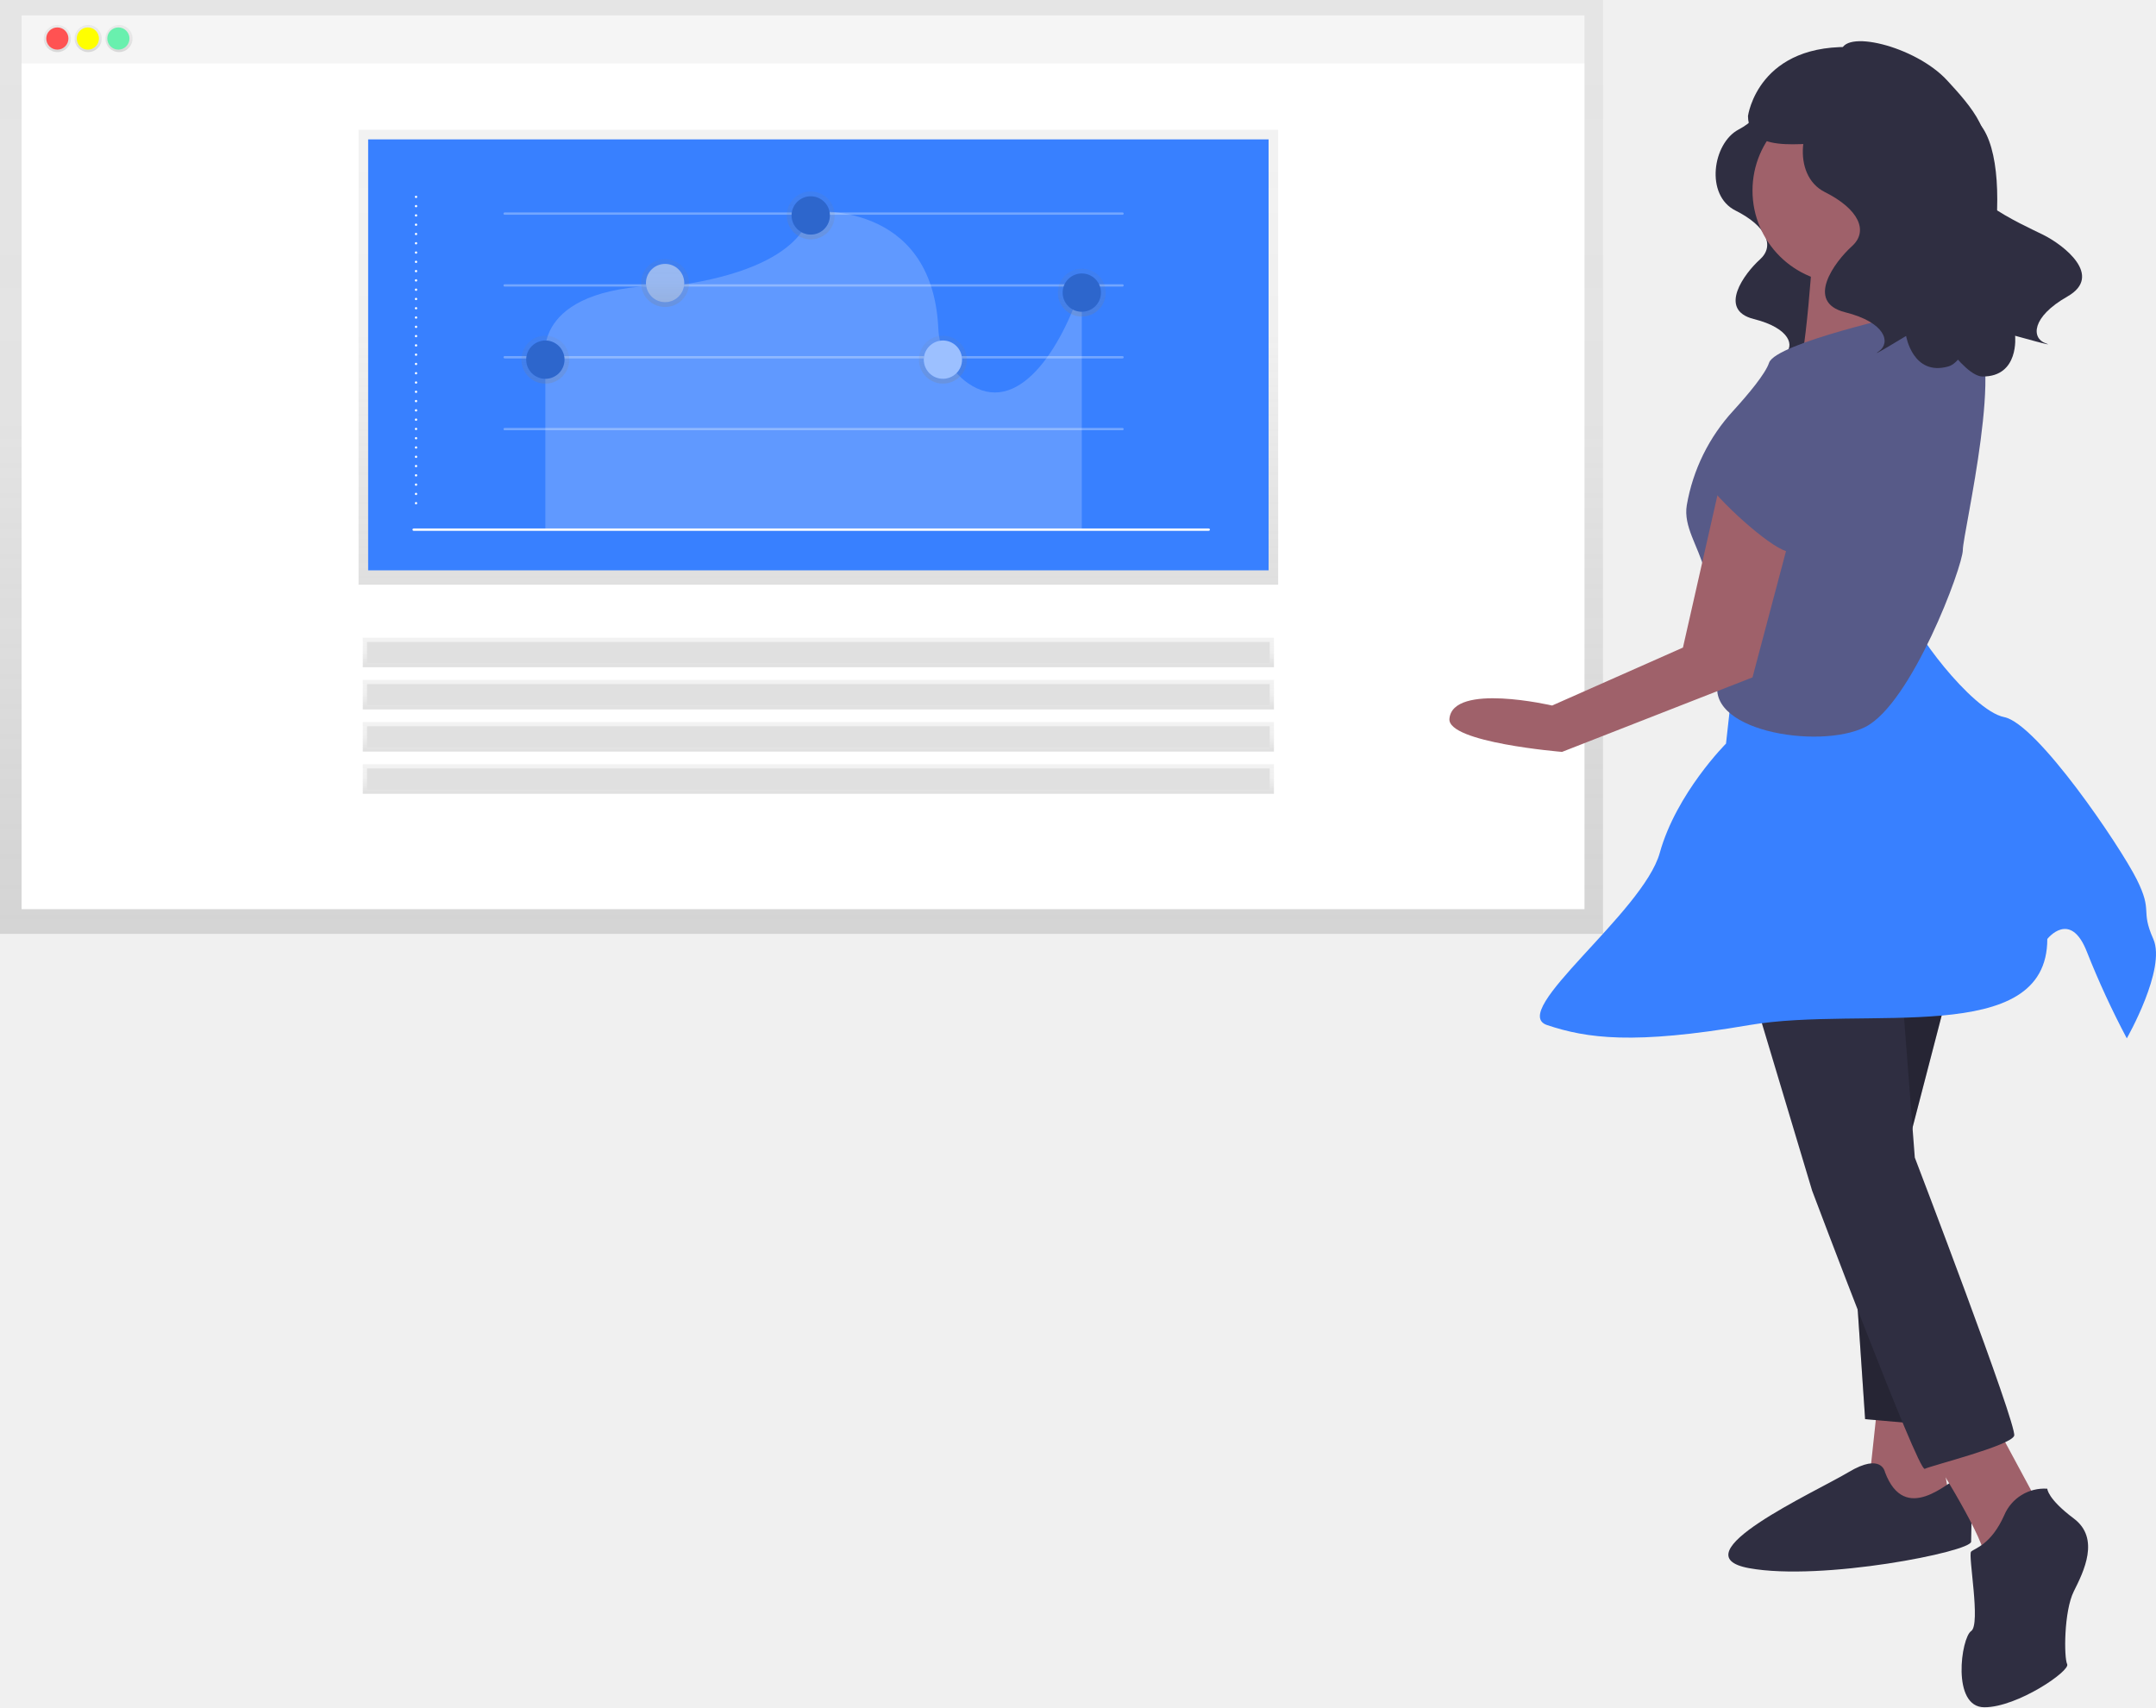
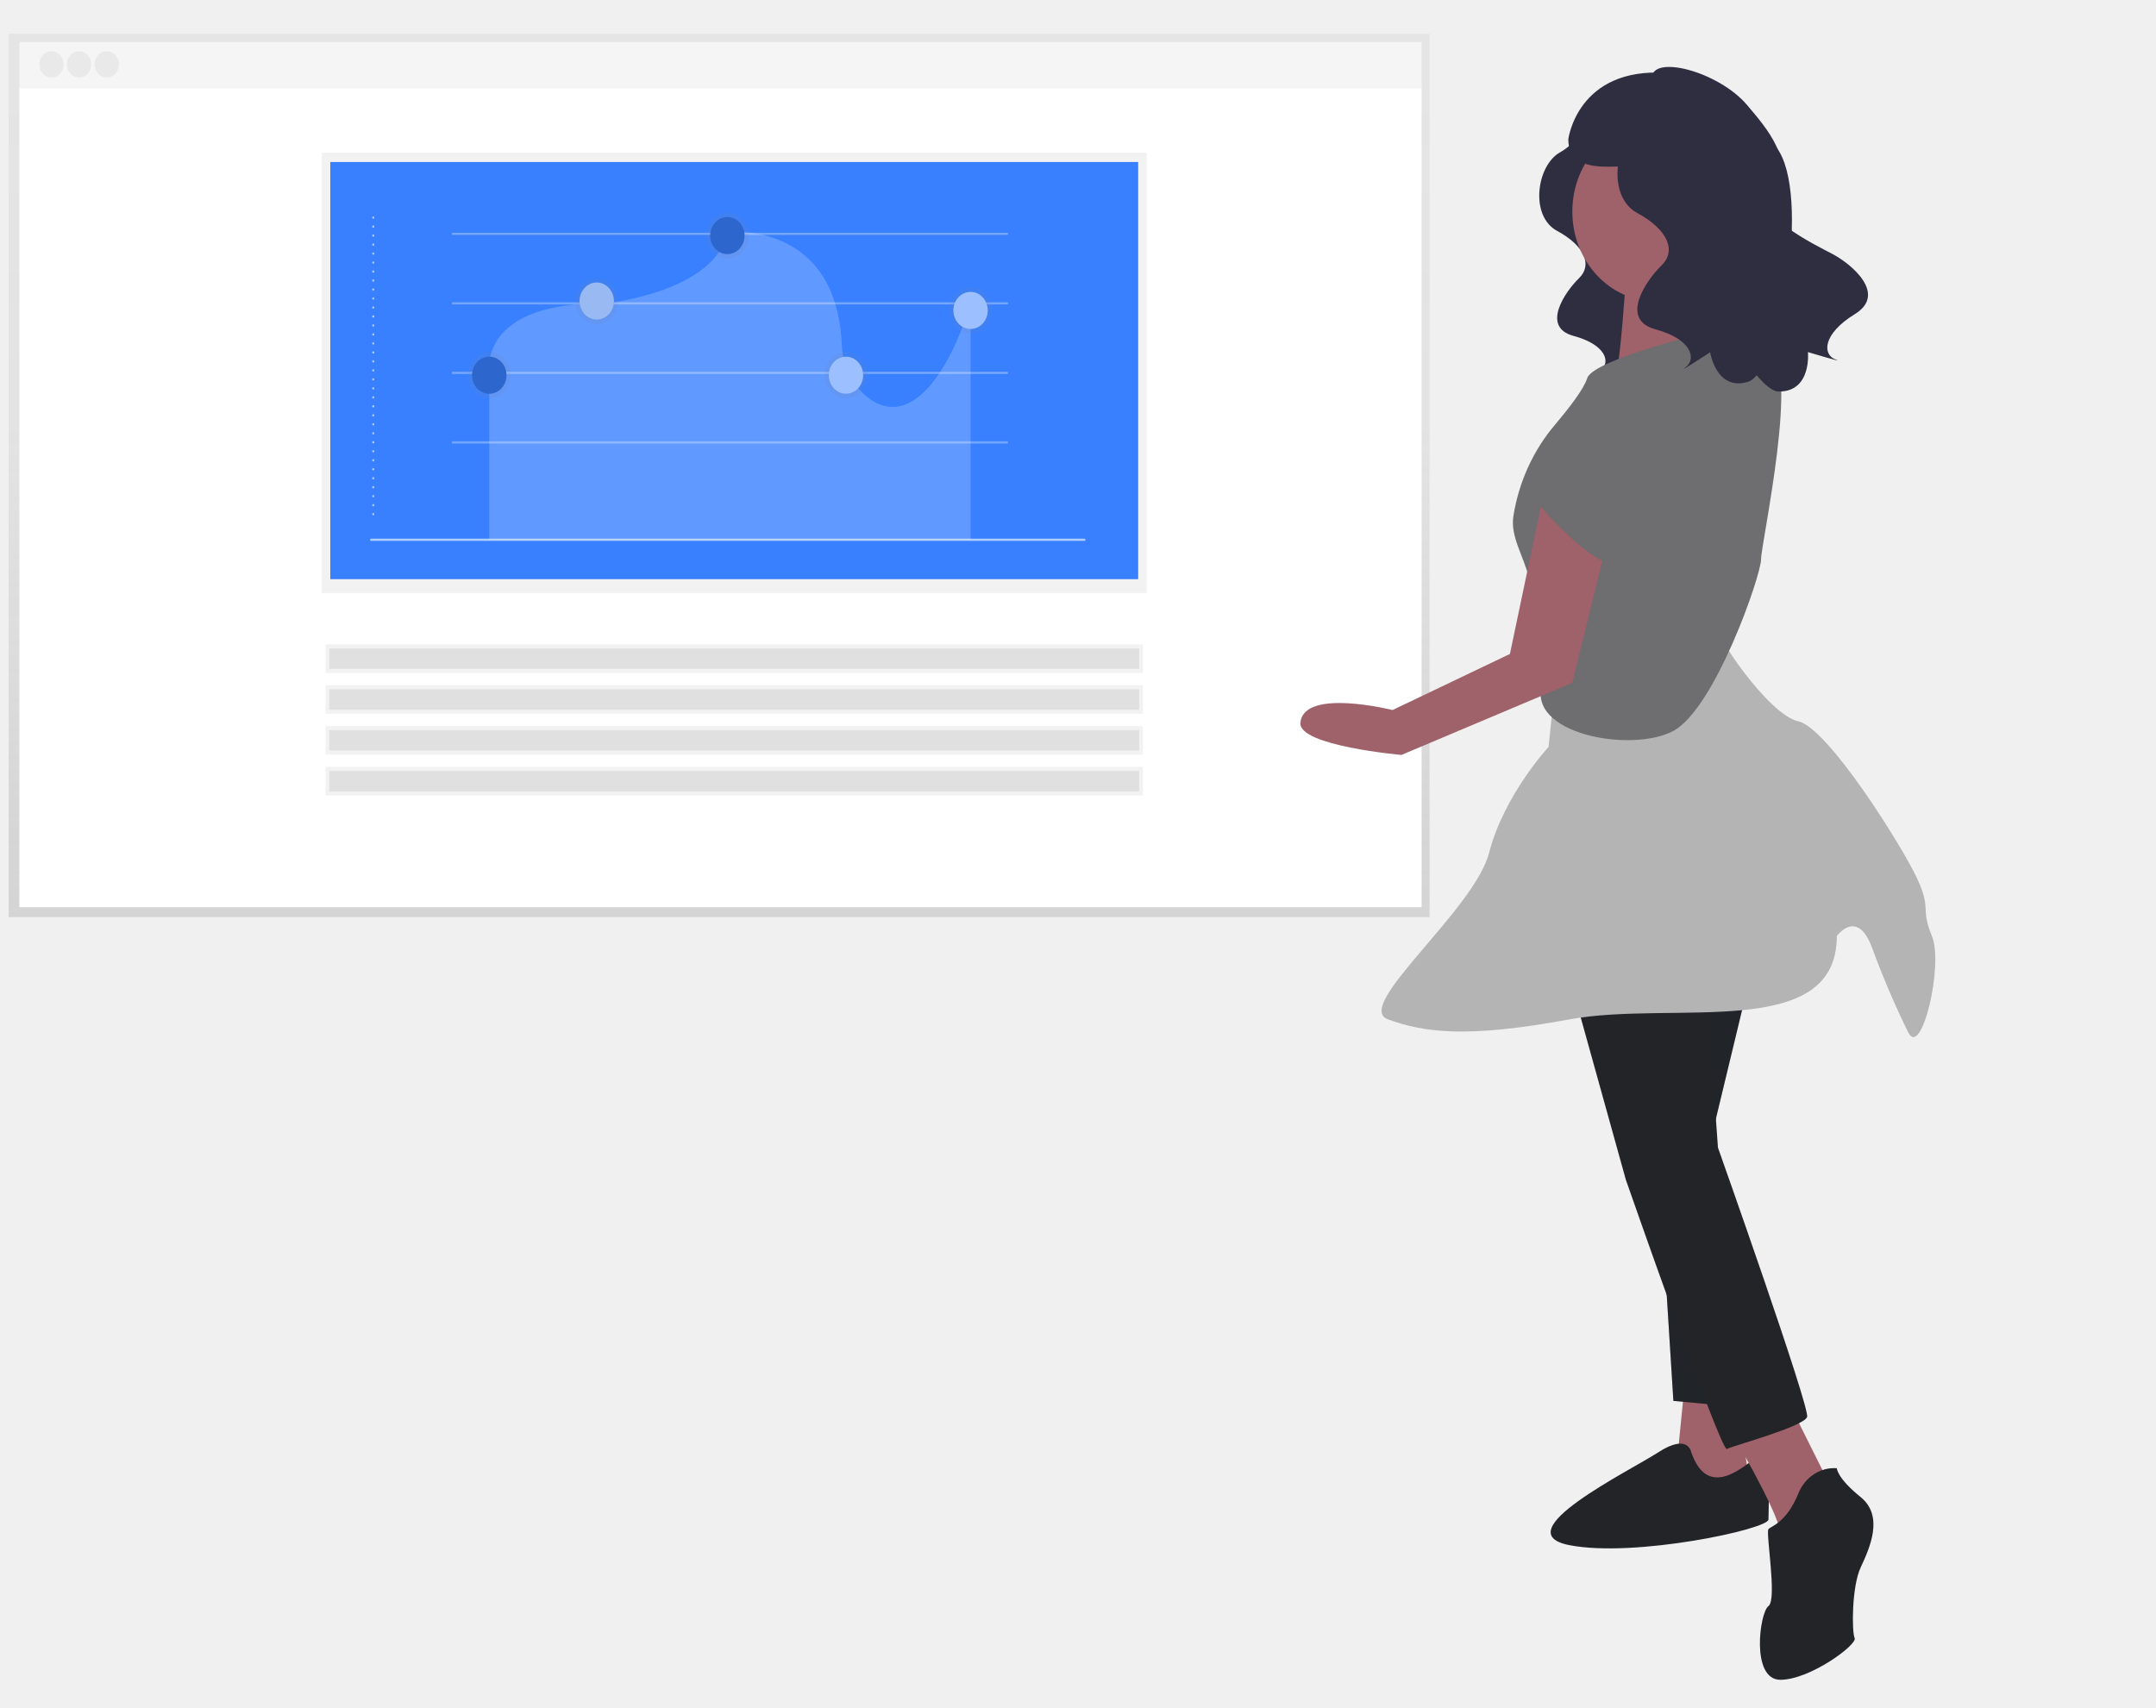
- <svg xmlns="http://www.w3.org/2000/svg" xmlns:xlink="http://www.w3.org/1999/xlink" id="beee3da8-7262-4ec9-9c48-b995a89b9850" data-name="Layer 1" width="928.766" height="735.639" viewBox="0 0 928.766 735.639">
+ <svg xmlns="http://www.w3.org/2000/svg" width="100%" height="100%" viewBox="0 0 929 736" version="1.1" xml:space="preserve" style="fill-rule:evenodd;clip-rule:evenodd;stroke-linecap:round;stroke-linejoin:round;">
+   <g transform="matrix(1.06354,0,0,1.06354,0,11.6599)">
+     <g transform="matrix(0.833691,0,0,0.889579,3.49169,2.76691)">
+       <rect x="0" y="0" width="690.542" height="402.374" style="fill:url(#_Linear1);" />
+     </g>
+     <g transform="matrix(0.843804,0,0,0.910452,0,0)">
+       <rect x="9.296" y="6.64" width="673.279" height="20.583" style="fill:rgb(245,245,245);" />
+     </g>
+     <g transform="matrix(0.843804,0,0,0.910452,0,0)">
+       <rect x="9.296" y="27.223" width="673.279" height="364.527" style="fill:white;" />
+     </g>
+     <g transform="matrix(0.843804,0,0,0.910452,0,0)">
+       <circle cx="24.7" cy="16.6" r="5.843" style="fill:url(#_Linear2);" />
+     </g>
+     <g transform="matrix(0.843804,0,0,0.910452,0,0)">
+       <circle cx="37.98" cy="16.6" r="5.843" style="fill:url(#_Linear3);" />
+     </g>
+     <g transform="matrix(0.843804,0,0,0.910452,0,0)">
+       <circle cx="51.259" cy="16.6" r="5.843" style="fill:url(#_Linear4);" />
+     </g>
+     <g transform="matrix(0.843804,0,0,0.910452,0,0)">
+       <rect x="154.463" y="55.933" width="396.153" height="196.013" style="fill:url(#_Linear5);" />
+     </g>
+     <g transform="matrix(0.843804,0,0,0.910452,0,0)">
+       <rect x="158.59" y="60.059" width="387.9" height="185.697" style="fill:rgb(56,128,255);" />
+     </g>
+     <g transform="matrix(0.843804,0,0,0.910452,0,0)">
+       <path d="M179.223,84.819L179.223,218.933" style="fill:none;fill-rule:nonzero;stroke:white;stroke-opacity:0.6;stroke-width:1px;stroke-dasharray:0,4;" />
+     </g>
+     <g transform="matrix(0.843804,0,0,0.910452,0,0)">
+       <path d="M178.191,228.218L520.699,228.218" style="fill:none;fill-rule:nonzero;stroke:white;stroke-opacity:0.6;stroke-width:1px;" />
+     </g>
+     <g transform="matrix(0.843804,0,0,0.910452,0,0)">
+       <path d="M217.394,92.04L483.559,92.04" style="fill:none;fill-rule:nonzero;stroke:white;stroke-opacity:0.3;stroke-width:1px;" />
+     </g>
+     <g transform="matrix(0.843804,0,0,0.910452,0,0)">
+       <path d="M217.394,122.99L483.559,122.99" style="fill:none;fill-rule:nonzero;stroke:white;stroke-opacity:0.3;stroke-width:1px;" />
+     </g>
+     <g transform="matrix(0.843804,0,0,0.910452,0,0)">
+       <path d="M217.394,153.939L483.559,153.939" style="fill:none;fill-rule:nonzero;stroke:white;stroke-opacity:0.3;stroke-width:1px;" />
+     </g>
+     <g transform="matrix(0.843804,0,0,0.910452,0,0)">
+       <path d="M217.394,184.889L483.559,184.889" style="fill:none;fill-rule:nonzero;stroke:white;stroke-opacity:0.3;stroke-width:1px;" />
+     </g>
+     <g transform="matrix(0.843804,0,0,0.910452,-124.039,-97.6958)">
+       <path d="M381.932,335.523L381.932,261.244C381.932,261.244 375.742,229.263 438.673,230.294C495.906,222.174 495.906,198.55 495.906,198.55C495.906,198.55 548.542,192.824 551.212,248.828C551.595,258.175 556.257,266.844 563.844,272.317C585.531,287.611 604.363,257.136 613.021,230.294L613.021,335.523L381.932,335.523Z" style="fill:white;fill-opacity:0.2;fill-rule:nonzero;" />
+     </g>
+     <g transform="matrix(0.843804,0,0,0.910452,0,0)">
+       <circle cx="286.514" cy="121.958" r="8.253" style="fill:rgb(56,128,255);" />
+     </g>
+     <g transform="matrix(0.843804,0,0,0.910452,0,0)">
+       <circle cx="286.514" cy="121.958" r="8.253" style="fill:white;fill-opacity:0.5;" />
+     </g>
+     <g transform="matrix(0.843804,0,0,0.910452,0,0)">
+       <circle cx="234.932" cy="154.971" r="10.316" style="fill:url(#_Linear6);" />
+     </g>
+     <g transform="matrix(0.843804,0,0,0.910452,0,0)">
+       <circle cx="286.514" cy="121.958" r="10.316" style="fill:url(#_Linear7);" />
+     </g>
+     <g transform="matrix(0.843804,0,0,0.910452,0,0)">
+       <circle cx="349.246" cy="92.826" r="10.316" style="fill:url(#_Linear8);" />
+     </g>
+     <g transform="matrix(0.843804,0,0,0.910452,0,0)">
+       <circle cx="406.186" cy="154.971" r="10.316" style="fill:url(#_Linear9);" />
+     </g>
+     <g transform="matrix(0.843804,0,0,0.910452,0,0)">
+       <circle cx="466.021" cy="126.085" r="10.316" style="fill:url(#_Linear10);" />
+     </g>
+     <g transform="matrix(0.843804,0,0,0.910452,0,0)">
+       <circle cx="234.932" cy="154.971" r="8.253" style="fill:rgb(56,128,255);" />
+     </g>
+     <g transform="matrix(0.843804,0,0,0.910452,0,0)">
+       <circle cx="234.932" cy="154.971" r="8.253" style="fill-opacity:0.2;" />
+     </g>
+     <g transform="matrix(0.843804,0,0,0.910452,0,0)">
+       <circle cx="349.246" cy="92.826" r="8.253" style="fill:rgb(56,128,255);" />
+     </g>
+     <g transform="matrix(0.843804,0,0,0.910452,0,0)">
+       <circle cx="349.246" cy="92.826" r="8.253" style="fill-opacity:0.2;" />
+     </g>
+     <g transform="matrix(0.843804,0,0,0.910452,0,0)">
+       <circle cx="406.186" cy="154.971" r="8.253" style="fill:rgb(56,128,255);" />
+     </g>
+     <g transform="matrix(0.843804,0,0,0.910452,0,0)">
+       <circle cx="406.186" cy="154.971" r="8.253" style="fill:white;fill-opacity:0.5;" />
+     </g>
+     <g transform="matrix(0.843804,0,0,0.910452,0,0)">
+       <circle cx="466.021" cy="126.085" r="8.253" style="fill:rgb(56,128,255);" />
+     </g>
+     <g transform="matrix(0.843804,0,0,0.910452,50.4813,-26.2582)">
+       <circle cx="406.186" cy="154.971" r="8.253" style="fill:white;fill-opacity:0.5;" />
+     </g>
+     <g transform="matrix(0.843804,0,0,0.910452,0,0)">
+       <rect x="156.281" y="274.784" width="392.519" height="12.721" style="fill:url(#_Linear11);" />
+     </g>
+     <g transform="matrix(0.843804,0,0,0.910452,0,0)">
+       <rect x="156.281" y="292.956" width="392.519" height="12.721" style="fill:url(#_Linear12);" />
+     </g>
+     <g transform="matrix(0.843804,0,0,0.910452,0,0)">
+       <rect x="156.281" y="311.128" width="392.519" height="12.721" style="fill:url(#_Linear13);" />
+     </g>
+     <g transform="matrix(0.843804,0,0,0.910452,0,0)">
+       <rect x="156.281" y="329.301" width="392.519" height="12.721" style="fill:url(#_Linear14);" />
+     </g>
+     <g transform="matrix(0.843804,0,0,0.910452,0,0)">
+       <rect x="158.098" y="276.601" width="388.884" height="9.086" style="fill:rgb(224,224,224);" />
+     </g>
+     <g transform="matrix(0.843804,0,0,0.910452,0,0)">
+       <rect x="158.098" y="294.773" width="388.884" height="9.086" style="fill:rgb(224,224,224);" />
+     </g>
+     <g transform="matrix(0.843804,0,0,0.910452,0,0)">
+       <rect x="158.098" y="312.946" width="388.884" height="9.086" style="fill:rgb(224,224,224);" />
+     </g>
+     <g transform="matrix(0.843804,0,0,0.910452,0,0)">
+       <rect x="158.098" y="331.118" width="388.884" height="9.086" style="fill:rgb(224,224,224);" />
+     </g>
+     <g transform="matrix(0.843804,0,0,0.910452,-124.039,-97.6958)">
+       <path d="M905.153,150.62C905.153,150.62 907.128,157.205 895.935,163.13C884.742,169.056 881.45,191.442 894.618,198.027C907.786,204.611 911.737,213.17 905.153,219.096C898.569,225.022 886.717,240.824 902.519,244.774C918.321,248.725 920.296,256.626 915.688,259.918C911.079,263.21 926.222,253.992 926.222,253.992C926.222,253.992 928.856,269.794 942.683,265.844C956.51,261.893 995.356,186.833 975.604,176.299C955.851,165.764 905.153,150.62 905.153,150.62Z" style="fill:rgb(47,46,65);fill-rule:nonzero;" />
+     </g>
+     <g transform="matrix(0.843804,0,0,0.910452,0,0)">
+       <path d="M809.169,601.511L804.889,641.464L823.438,652.879L840.561,650.025L832,601.511L809.169,601.511Z" style="fill:rgb(159,97,106);fill-rule:nonzero;" />
+     </g>
+     <g transform="matrix(0.843804,0,0,0.910452,0,0)">
+       <circle cx="794.901" cy="82.122" r="39.953" style="fill:rgb(159,97,106);" />
+     </g>
+     <g transform="matrix(0.843804,0,0,0.910452,-124.039,-97.6958)">
+       <path d="M928.345,208.69C928.345,208.69 924.778,269.333 920.497,269.333C916.216,269.333 970.438,266.479 970.438,266.479C970.438,266.479 947.608,226.526 959.023,213.684C970.438,200.842 928.345,208.69 928.345,208.69Z" style="fill:rgb(159,97,106);fill-rule:nonzero;" />
+     </g>
+     <g transform="matrix(0.843804,0,0,0.910452,0,0)">
+       <path d="M840.561,421.723L822.012,493.067L836.28,614.353L803.462,611.499L790.62,421.723L840.561,421.723Z" style="fill:rgb(34,36,40);fill-rule:nonzero;" />
+     </g>
+     <g transform="matrix(0.843804,0,0,0.910452,0,0)">
+       <path d="M840.561,421.723L822.012,493.067L836.28,614.353L803.462,611.499L790.62,421.723L840.561,421.723Z" style="fill:rgb(34,36,40);fill-opacity:0.2;fill-rule:nonzero;" />
+     </g>
+     <g transform="matrix(0.843804,0,0,0.910452,-124.039,-97.6958)">
+       <path d="M959.023,741.634C959.023,741.634 957.596,733.073 943.327,741.634C929.059,750.196 869.129,777.307 900.521,783.014C931.912,788.722 996.123,775.88 996.123,771.599C996.123,767.318 997.549,740.208 991.842,743.061C986.134,745.915 967.585,764.465 959.023,741.634Z" style="fill:rgb(34,36,40);fill-rule:nonzero;" />
+     </g>
+     <g transform="matrix(0.843804,0,0,0.910452,-124.039,-97.6958)">
+       <path d="M977.573,731.646C977.573,731.646 1000.4,767.318 1001.83,777.307C1003.26,787.295 1024.66,754.476 1024.66,754.476L1004.68,717.377L977.573,731.646Z" style="fill:rgb(159,97,106);fill-rule:nonzero;" />
+     </g>
+     <g transform="matrix(0.843804,0,0,0.910452,-124.039,-97.6958)">
+       <path d="M901.948,534.735L927.632,620.348C927.632,620.348 973.292,741.634 976.146,740.207C979,738.781 1013.25,730.219 1014.67,725.939C1016.1,721.658 971.865,606.08 971.865,606.08L966.158,531.881L901.948,534.735Z" style="fill:rgb(34,36,40);fill-rule:nonzero;" />
+     </g>
+     <g transform="matrix(0.843804,0,0,0.910452,-124.039,-97.6958)">
+       <path d="M1028.94,748.769C1020.97,748.22 1013.49,752.824 1010.39,760.184C1004.68,773.026 997.549,774.453 996.122,775.88C994.696,777.307 1000.4,807.271 996.122,810.125C991.842,812.979 987.561,842.944 1001.83,842.944C1016.1,842.944 1038.93,827.248 1037.5,824.394C1036.08,821.54 1036.08,801.564 1040.36,793.003C1044.64,784.441 1051.77,770.172 1040.36,761.611C1028.94,753.05 1028.94,748.769 1028.94,748.769Z" style="fill:rgb(34,36,40);fill-rule:nonzero;" />
+     </g>
+     <g transform="matrix(0.843804,0,0,0.910452,-124.039,-97.6958)">
+       <path d="M893.386,402.034L890.532,427.718C890.532,427.718 869.129,449.121 861.995,474.805C854.86,500.489 796.357,543.296 813.48,549.004C830.603,554.711 850.579,557.565 900.521,549.004C950.462,540.442 1028.94,558.992 1028.94,511.905C1028.94,511.905 1038.93,499.063 1046.06,517.612C1051.09,530.282 1056.81,542.667 1063.19,554.711C1069.57,566.756 1080.31,524.747 1074.6,511.905C1068.89,499.063 1074.6,500.489 1067.47,486.221C1060.33,471.952 1024.66,419.157 1010.39,416.303C996.122,413.449 969.011,376.35 970.438,372.069C971.865,367.788 893.386,402.034 893.386,402.034Z" style="fill:rgb(180,180,180);fill-rule:nonzero;" />
+     </g>
+     <g transform="matrix(0.843804,0,0,0.910452,-124.039,-97.6958)">
+       <path d="M970.438,242.222C970.438,242.222 911.936,255.064 909.082,263.625C907.477,268.441 900.002,277.32 893.769,284.167C883.248,295.555 876.251,309.752 873.63,325.032C872.142,334.136 878.398,342.321 881.258,352.806C889.819,384.198 896.24,376.35 887.679,399.18C879.117,422.01 930.485,430.572 950.462,420.583C970.438,410.595 992.555,351.379 992.555,344.245C992.555,337.11 1011.82,256.491 996.122,250.783C980.427,245.075 970.438,242.222 970.438,242.222Z" style="fill:rgb(110,109,111);fill-rule:nonzero;" />
+     </g>
+     <g transform="matrix(0.843804,0,0,0.910452,-124.039,-97.6958)">
+       <path d="M889.106,310.713L871.983,386.338L815.621,411.309C815.621,411.309 772.814,401.32 771.387,417.016C770.455,427.263 819.901,431.285 819.901,431.285L901.948,399.18L920.497,329.262L889.106,310.713Z" style="fill:rgb(159,97,106);fill-rule:nonzero;" />
+     </g>
+     <g transform="matrix(0.843804,0,0,0.910452,-124.039,-97.6958)">
+       <path d="M909.082,282.175C909.082,282.175 873.41,303.578 881.971,314.993C890.532,326.409 911.936,344.958 917.643,344.958C923.351,344.958 927.632,310.713 927.632,300.724C927.632,290.736 909.082,282.175 909.082,282.175Z" style="fill:rgb(110,109,111);fill-rule:nonzero;" />
+     </g>
+     <g transform="matrix(0.843804,0,0,0.910452,-124.039,-97.6958)">
+       <path d="M944.775,137.546C944.775,137.546 946.963,144.84 934.563,151.404C922.164,157.969 918.517,182.768 933.105,190.062C947.693,197.356 952.069,206.839 944.775,213.403C937.481,219.968 924.352,237.473 941.857,241.85C959.363,246.226 961.551,254.979 956.445,258.626C951.34,262.273 968.116,252.061 968.116,252.061C968.116,252.061 971.033,269.567 986.351,265.19C1001.67,260.814 1016.95,181.262 999.877,160.772C984,141.721 944.775,137.546 944.775,137.546Z" style="fill:rgb(47,46,65);fill-rule:nonzero;" />
+     </g>
+     <g transform="matrix(0.843804,0,0,0.910452,-124.039,-97.6958)">
+       <path d="M940.116,130.038C940.119,119.352 972.089,127.03 985.796,141.95C995.288,152.282 1009.71,167.827 997.624,178.784C985.543,189.741 1018.33,204.104 1027.13,208.459C1035.92,212.814 1053.28,226.131 1037.61,235.066C1021.93,244 1022.18,253.018 1028.08,255.154C1033.98,257.289 1015.07,251.979 1015.07,251.979C1015.07,251.979 1016.98,269.623 1001.05,269.538C985.123,269.454 939.421,181.907 950.339,157.572C960.49,134.946 940.116,130.038 940.116,130.038Z" style="fill:rgb(47,46,65);fill-rule:nonzero;" />
+     </g>
+     <g transform="matrix(0.843804,0,0,0.910452,-124.039,-97.6958)">
+       <path d="M947.04,127.696C904.288,125.122 899.997,157.303 899.997,157.303C900.293,175.927 929.868,166.852 938.082,169.629C947.992,162.5 967.094,149.011 980.755,139.385C970.838,132.402 959.152,128.35 947.04,127.696Z" style="fill:rgb(47,46,65);fill-rule:nonzero;" />
+     </g>
+   </g>
  <defs>
-     <linearGradient id="f0acaac3-8e15-4170-a45a-e0166668d079" x1="345.271" y1="402.374" x2="345.271" gradientUnits="userSpaceOnUse">
-       <stop offset="0" stop-color="gray" stop-opacity="0.25" />
-       <stop offset="0.535" stop-color="gray" stop-opacity="0.12" />
-       <stop offset="1" stop-color="gray" stop-opacity="0.1" />
-     </linearGradient>
-     <linearGradient id="ada61551-9442-40f1-8896-9a097a6e367c" x1="24.7" y1="22.443" x2="24.7" y2="10.757" xlink:href="#f0acaac3-8e15-4170-a45a-e0166668d079" />
-     <linearGradient id="ee61a248-679c-4f82-b292-54d63175f0e7" x1="37.98" y1="22.443" x2="37.98" y2="10.757" xlink:href="#f0acaac3-8e15-4170-a45a-e0166668d079" />
-     <linearGradient id="af37cf7d-f26c-4e66-92df-c48758bfa5af" x1="51.259" y1="22.443" x2="51.259" y2="10.757" xlink:href="#f0acaac3-8e15-4170-a45a-e0166668d079" />
-     <linearGradient id="a974be7a-0eca-4b38-a4bb-1c3bc87b0fe2" x1="352.54" y1="251.946" x2="352.54" y2="55.933" xlink:href="#f0acaac3-8e15-4170-a45a-e0166668d079" />
-     <linearGradient id="b9af7108-6981-4f8a-a6a4-ecf3c3e78102" x1="234.932" y1="165.287" x2="234.932" y2="144.654" xlink:href="#f0acaac3-8e15-4170-a45a-e0166668d079" />
-     <linearGradient id="b84533f2-32bf-4bc5-8937-fc100537eb1d" x1="286.514" y1="132.275" x2="286.514" y2="111.642" xlink:href="#f0acaac3-8e15-4170-a45a-e0166668d079" />
-     <linearGradient id="ee47c5a1-3882-4af0-8161-c429bf1f8446" x1="349.246" y1="103.142" x2="349.246" y2="82.509" xlink:href="#f0acaac3-8e15-4170-a45a-e0166668d079" />
-     <linearGradient id="b12a05fd-a7bf-484f-a312-1b0d9c78826a" x1="406.186" y1="165.287" x2="406.186" y2="144.654" xlink:href="#f0acaac3-8e15-4170-a45a-e0166668d079" />
-     <linearGradient id="b151d0c6-e0ac-4f0c-bd4c-811eea96468a" x1="466.021" y1="136.401" x2="466.021" y2="115.768" xlink:href="#f0acaac3-8e15-4170-a45a-e0166668d079" />
-     <linearGradient id="a31da98a-37c6-4857-9382-27dedbc42410" x1="352.54" y1="287.505" x2="352.54" y2="274.784" xlink:href="#f0acaac3-8e15-4170-a45a-e0166668d079" />
-     <linearGradient id="b65cdeb1-be97-4a49-b541-7a630026d65b" x1="352.54" y1="305.677" x2="352.54" y2="292.956" xlink:href="#f0acaac3-8e15-4170-a45a-e0166668d079" />
-     <linearGradient id="b222e969-67f9-46f1-889a-787839b72ddb" x1="352.54" y1="323.849" x2="352.54" y2="311.128" xlink:href="#f0acaac3-8e15-4170-a45a-e0166668d079" />
-     <linearGradient id="a430500f-8a77-4964-b9ca-d23cb07dac7c" x1="352.54" y1="342.021" x2="352.54" y2="329.301" xlink:href="#f0acaac3-8e15-4170-a45a-e0166668d079" />
+     <linearGradient id="_Linear1" x1="0" y1="0" x2="1" y2="0" gradientUnits="userSpaceOnUse" gradientTransform="matrix(2.46383e-14,-402.374,402.374,2.46383e-14,345.271,402.374)">
+       <stop offset="0" style="stop-color:rgb(128,128,128);stop-opacity:0.25" />
+       <stop offset="0.54" style="stop-color:rgb(128,128,128);stop-opacity:0.12" />
+       <stop offset="1" style="stop-color:rgb(128,128,128);stop-opacity:0.1" />
+     </linearGradient>
+     <linearGradient id="_Linear2" x1="0" y1="0" x2="1" y2="0" gradientUnits="userSpaceOnUse" gradientTransform="matrix(8.36219e-15,-136.565,136.565,8.36219e-15,307.506,273.023)">
+       <stop offset="0" style="stop-color:rgb(128,128,128);stop-opacity:0.25" />
+       <stop offset="0.54" style="stop-color:rgb(128,128,128);stop-opacity:0.12" />
+       <stop offset="1" style="stop-color:rgb(128,128,128);stop-opacity:0.1" />
+     </linearGradient>
+     <linearGradient id="_Linear3" x1="0" y1="0" x2="1" y2="0" gradientUnits="userSpaceOnUse" gradientTransform="matrix(8.36219e-15,-136.565,136.565,8.36219e-15,475.973,273.023)">
+       <stop offset="0" style="stop-color:rgb(128,128,128);stop-opacity:0.25" />
+       <stop offset="0.54" style="stop-color:rgb(128,128,128);stop-opacity:0.12" />
+       <stop offset="1" style="stop-color:rgb(128,128,128);stop-opacity:0.1" />
+     </linearGradient>
+     <linearGradient id="_Linear4" x1="0" y1="0" x2="1" y2="0" gradientUnits="userSpaceOnUse" gradientTransform="matrix(8.36219e-15,-136.565,136.565,8.36219e-15,644.44,273.023)">
+       <stop offset="0" style="stop-color:rgb(128,128,128);stop-opacity:0.25" />
+       <stop offset="0.54" style="stop-color:rgb(128,128,128);stop-opacity:0.12" />
+       <stop offset="1" style="stop-color:rgb(128,128,128);stop-opacity:0.1" />
+     </linearGradient>
+     <linearGradient id="_Linear5" x1="0" y1="0" x2="1" y2="0" gradientUnits="userSpaceOnUse" gradientTransform="matrix(2.35262e-12,-38421.2,38421.2,2.35262e-12,139814,49440.6)">
+       <stop offset="0" style="stop-color:rgb(128,128,128);stop-opacity:0.25" />
+       <stop offset="0.54" style="stop-color:rgb(128,128,128);stop-opacity:0.12" />
+       <stop offset="1" style="stop-color:rgb(128,128,128);stop-opacity:0.1" />
+     </linearGradient>
+     <linearGradient id="_Linear6" x1="0" y1="0" x2="1" y2="0" gradientUnits="userSpaceOnUse" gradientTransform="matrix(2.60678e-14,-425.72,425.72,2.60678e-14,5071.96,3555.02)">
+       <stop offset="0" style="stop-color:rgb(128,128,128);stop-opacity:0.25" />
+       <stop offset="0.54" style="stop-color:rgb(128,128,128);stop-opacity:0.12" />
+       <stop offset="1" style="stop-color:rgb(128,128,128);stop-opacity:0.1" />
+     </linearGradient>
+     <linearGradient id="_Linear7" x1="0" y1="0" x2="1" y2="0" gradientUnits="userSpaceOnUse" gradientTransform="matrix(2.60678e-14,-425.72,425.72,2.60678e-14,6187.84,2840.86)">
+       <stop offset="0" style="stop-color:rgb(128,128,128);stop-opacity:0.25" />
+       <stop offset="0.54" style="stop-color:rgb(128,128,128);stop-opacity:0.12" />
+       <stop offset="1" style="stop-color:rgb(128,128,128);stop-opacity:0.1" />
+     </linearGradient>
+     <linearGradient id="_Linear8" x1="0" y1="0" x2="1" y2="0" gradientUnits="userSpaceOnUse" gradientTransform="matrix(2.60678e-14,-425.72,425.72,2.60678e-14,7544.92,2210.64)">
+       <stop offset="0" style="stop-color:rgb(128,128,128);stop-opacity:0.25" />
+       <stop offset="0.54" style="stop-color:rgb(128,128,128);stop-opacity:0.12" />
+       <stop offset="1" style="stop-color:rgb(128,128,128);stop-opacity:0.1" />
+     </linearGradient>
+     <linearGradient id="_Linear9" x1="0" y1="0" x2="1" y2="0" gradientUnits="userSpaceOnUse" gradientTransform="matrix(2.60678e-14,-425.72,425.72,2.60678e-14,8776.69,3555.02)">
+       <stop offset="0" style="stop-color:rgb(128,128,128);stop-opacity:0.25" />
+       <stop offset="0.54" style="stop-color:rgb(128,128,128);stop-opacity:0.12" />
+       <stop offset="1" style="stop-color:rgb(128,128,128);stop-opacity:0.1" />
+     </linearGradient>
+     <linearGradient id="_Linear10" x1="0" y1="0" x2="1" y2="0" gradientUnits="userSpaceOnUse" gradientTransform="matrix(2.60678e-14,-425.72,425.72,2.60678e-14,10071.1,2930.13)">
+       <stop offset="0" style="stop-color:rgb(128,128,128);stop-opacity:0.25" />
+       <stop offset="0.54" style="stop-color:rgb(128,128,128);stop-opacity:0.12" />
+       <stop offset="1" style="stop-color:rgb(128,128,128);stop-opacity:0.1" />
+     </linearGradient>
+     <linearGradient id="_Linear11" x1="0" y1="0" x2="1" y2="0" gradientUnits="userSpaceOnUse" gradientTransform="matrix(9.90809e-15,-161.811,161.811,9.90809e-15,138535,3931.99)">
+       <stop offset="0" style="stop-color:rgb(128,128,128);stop-opacity:0.25" />
+       <stop offset="0.54" style="stop-color:rgb(128,128,128);stop-opacity:0.12" />
+       <stop offset="1" style="stop-color:rgb(128,128,128);stop-opacity:0.1" />
+     </linearGradient>
+     <linearGradient id="_Linear12" x1="0" y1="0" x2="1" y2="0" gradientUnits="userSpaceOnUse" gradientTransform="matrix(9.90809e-15,-161.811,161.811,9.90809e-15,138535,4181.32)">
+       <stop offset="0" style="stop-color:rgb(128,128,128);stop-opacity:0.25" />
+       <stop offset="0.54" style="stop-color:rgb(128,128,128);stop-opacity:0.12" />
+       <stop offset="1" style="stop-color:rgb(128,128,128);stop-opacity:0.1" />
+     </linearGradient>
+     <linearGradient id="_Linear13" x1="0" y1="0" x2="1" y2="0" gradientUnits="userSpaceOnUse" gradientTransform="matrix(9.90809e-15,-161.811,161.811,9.90809e-15,138535,4430.65)">
+       <stop offset="0" style="stop-color:rgb(128,128,128);stop-opacity:0.25" />
+       <stop offset="0.54" style="stop-color:rgb(128,128,128);stop-opacity:0.12" />
+       <stop offset="1" style="stop-color:rgb(128,128,128);stop-opacity:0.1" />
+     </linearGradient>
+     <linearGradient id="_Linear14" x1="0" y1="0" x2="1" y2="0" gradientUnits="userSpaceOnUse" gradientTransform="matrix(9.90809e-15,-161.811,161.811,9.90809e-15,138535,4679.98)">
+       <stop offset="0" style="stop-color:rgb(128,128,128);stop-opacity:0.25" />
+       <stop offset="0.54" style="stop-color:rgb(128,128,128);stop-opacity:0.12" />
+       <stop offset="1" style="stop-color:rgb(128,128,128);stop-opacity:0.1" />
+     </linearGradient>
  </defs>
-   <rect width="690.542" height="402.374" fill="url(#f0acaac3-8e15-4170-a45a-e0166668d079)" />
-   <rect x="9.296" y="6.64" width="673.279" height="20.583" fill="#f5f5f5" />
-   <rect x="9.296" y="27.223" width="673.279" height="364.527" fill="#fff" />
-   <circle cx="24.7" cy="16.6" r="5.843" fill="url(#ada61551-9442-40f1-8896-9a097a6e367c)" />
-   <circle cx="37.98" cy="16.6" r="5.843" fill="url(#ee61a248-679c-4f82-b292-54d63175f0e7)" />
-   <circle cx="51.259" cy="16.6" r="5.843" fill="url(#af37cf7d-f26c-4e66-92df-c48758bfa5af)" />
-   <circle cx="24.7" cy="16.6" r="4.781" fill="#ff5252" />
-   <circle cx="37.847" cy="16.6" r="4.781" fill="#ff0" />
-   <circle cx="50.994" cy="16.6" r="4.781" fill="#69f0ae" />
-   <rect x="154.463" y="55.933" width="396.153" height="196.013" fill="url(#a974be7a-0eca-4b38-a4bb-1c3bc87b0fe2)" />
-   <rect x="158.59" y="60.059" width="387.9" height="185.697" fill="#3880ff" />
-   <line x1="179.223" y1="84.819" x2="179.223" y2="218.933" fill="none" stroke="#fff" stroke-linecap="round" stroke-linejoin="round" stroke-dasharray="0 4" />
-   <line x1="178.191" y1="228.218" x2="520.699" y2="228.218" fill="none" stroke="#fff" stroke-linecap="round" stroke-linejoin="round" />
-   <line x1="217.394" y1="92.04" x2="483.559" y2="92.04" fill="none" stroke="#fff" stroke-linecap="round" stroke-linejoin="round" opacity="0.3" />
-   <line x1="217.394" y1="122.99" x2="483.559" y2="122.99" fill="none" stroke="#fff" stroke-linecap="round" stroke-linejoin="round" opacity="0.3" />
-   <line x1="217.394" y1="153.939" x2="483.559" y2="153.939" fill="none" stroke="#fff" stroke-linecap="round" stroke-linejoin="round" opacity="0.3" />
-   <line x1="217.394" y1="184.889" x2="483.559" y2="184.889" fill="none" stroke="#fff" stroke-linecap="round" stroke-linejoin="round" opacity="0.3" />
-   <path d="M381.932,335.523v-74.279s-6.19-31.981,56.741-30.949c57.233-8.121,57.233-31.744,57.233-31.744s52.637-5.726,55.306,50.278a30.504,30.504,0,0,0,12.632,23.488c21.687,15.294,40.519-15.181,49.178-42.022V335.523Z" transform="translate(-147 -107.3047)" fill="#fff" opacity="0.2" />
-   <circle cx="286.514" cy="121.958" r="8.253" fill="#3880ff" />
-   <circle cx="286.514" cy="121.958" r="8.253" fill="#fff" opacity="0.5" />
-   <circle cx="234.932" cy="154.971" r="10.316" fill="url(#b9af7108-6981-4f8a-a6a4-ecf3c3e78102)" />
-   <circle cx="286.514" cy="121.958" r="10.316" fill="url(#b84533f2-32bf-4bc5-8937-fc100537eb1d)" />
-   <circle cx="349.246" cy="92.826" r="10.316" fill="url(#ee47c5a1-3882-4af0-8161-c429bf1f8446)" />
-   <circle cx="406.186" cy="154.971" r="10.316" fill="url(#b12a05fd-a7bf-484f-a312-1b0d9c78826a)" />
-   <circle cx="466.021" cy="126.085" r="10.316" fill="url(#b151d0c6-e0ac-4f0c-bd4c-811eea96468a)" />
-   <circle cx="234.932" cy="154.971" r="8.253" fill="#3880ff" />
-   <circle cx="234.932" cy="154.971" r="8.253" opacity="0.2" />
-   <circle cx="349.246" cy="92.826" r="8.253" fill="#3880ff" />
-   <circle cx="349.246" cy="92.826" r="8.253" opacity="0.2" />
-   <circle cx="406.186" cy="154.971" r="8.253" fill="#3880ff" />
-   <circle cx="406.186" cy="154.971" r="8.253" fill="#fff" opacity="0.5" />
-   <circle cx="466.021" cy="126.085" r="8.253" fill="#3880ff" />
-   <circle cx="466.021" cy="126.085" r="8.253" opacity="0.2" />
-   <rect x="156.281" y="274.784" width="392.519" height="12.721" fill="url(#a31da98a-37c6-4857-9382-27dedbc42410)" />
-   <rect x="156.281" y="292.956" width="392.519" height="12.721" fill="url(#b65cdeb1-be97-4a49-b541-7a630026d65b)" />
-   <rect x="156.281" y="311.128" width="392.519" height="12.721" fill="url(#b222e969-67f9-46f1-889a-787839b72ddb)" />
-   <rect x="156.281" y="329.301" width="392.519" height="12.721" fill="url(#a430500f-8a77-4964-b9ca-d23cb07dac7c)" />
-   <rect x="158.098" y="276.601" width="388.884" height="9.086" fill="#e0e0e0" />
-   <rect x="158.098" y="294.773" width="388.884" height="9.086" fill="#e0e0e0" />
-   <rect x="158.098" y="312.946" width="388.884" height="9.086" fill="#e0e0e0" />
-   <rect x="158.098" y="331.118" width="388.884" height="9.086" fill="#e0e0e0" />
-   <path d="M905.153,150.62s1.975,6.584-9.218,12.51-14.485,28.312-1.317,34.896S911.737,213.17,905.153,219.096s-18.436,21.728-2.634,25.678,17.777,11.852,13.168,15.144,10.535-5.926,10.535-5.926,2.634,15.802,16.461,11.852,52.674-79.01,32.921-89.545S905.153,150.62,905.153,150.62Z" transform="translate(-147 -107.3047)" fill="#2f2e41" />
-   <polygon points="809.169 601.511 804.889 641.464 823.438 652.879 840.561 650.025 832 601.511 809.169 601.511" fill="#9f616a" />
-   <circle cx="794.901" cy="82.122" r="39.953" fill="#9f616a" />
-   <path d="M928.345,208.69s-3.567,60.643-7.848,60.643,49.941-2.854,49.941-2.854-22.83-39.953-11.415-52.795S928.345,208.69,928.345,208.69Z" transform="translate(-147 -107.3047)" fill="#9f616a" />
-   <polygon points="840.561 421.723 822.012 493.067 836.28 614.353 803.462 611.499 790.62 421.723 840.561 421.723" fill="#2f2e41" />
-   <polygon points="840.561 421.723 822.012 493.067 836.28 614.353 803.462 611.499 790.62 421.723 840.561 421.723" opacity="0.2" />
-   <path d="M959.023,741.634s-1.427-8.561-15.696,0-74.198,35.672-42.807,41.38,95.602-7.134,95.602-11.415,1.427-31.392-4.281-28.538S967.585,764.465,959.023,741.634Z" transform="translate(-147 -107.3047)" fill="#2f2e41" />
-   <path d="M977.573,731.646s22.83,35.672,24.257,45.661,22.83-22.83,22.83-22.83l-19.977-37.099Z" transform="translate(-147 -107.3047)" fill="#9f616a" />
-   <path d="M901.948,534.735l25.684,85.614s45.661,121.286,48.514,119.859,37.099-9.988,38.526-14.269-42.807-119.859-42.807-119.859l-5.708-74.198Z" transform="translate(-147 -107.3047)" fill="#2f2e41" />
-   <path d="M1028.941,748.769a18.732,18.732,0,0,0-18.55,11.415c-5.708,12.842-12.842,14.269-14.269,15.696s4.281,31.392,0,34.245-8.561,32.819,5.708,32.819,37.099-15.696,35.672-18.55-1.427-22.83,2.854-31.392,11.415-22.83,0-31.392S1028.941,748.769,1028.941,748.769Z" transform="translate(-147 -107.3047)" fill="#2f2e41" />
-   <path d="M893.386,402.034l-2.854,25.684s-21.403,21.403-28.538,47.087-65.637,68.491-48.514,74.198,37.099,8.561,87.04,0S1028.941,558.992,1028.941,511.905c0,0,9.988-12.842,17.123,5.708a372.95,372.95,0,0,0,17.123,37.099s17.123-29.965,11.415-42.807,0-11.415-7.134-25.684-42.807-67.064-57.076-69.918-41.38-39.953-39.953-44.234S893.386,402.034,893.386,402.034Z" transform="translate(-147 -107.3047)" fill="#3880ff" />
-   <path d="M970.438,242.222s-58.503,12.842-61.356,21.403c-1.605,4.816-9.08,13.695-15.313,20.542a80.198,80.198,0,0,0-20.139,40.865c-1.488,9.103,4.768,17.289,7.628,27.774,8.561,31.392,14.982,23.544,6.421,46.374s42.807,31.392,62.783,21.403,42.093-69.204,42.093-76.339,19.263-87.754,3.567-93.462S970.438,242.222,970.438,242.222Z" transform="translate(-147 -107.3047)" fill="#575a88" />
-   <path d="M889.106,310.713,871.983,386.338l-56.362,24.971s-42.807-9.988-44.234,5.708c-.932,10.247,48.514,14.269,48.514,14.269L901.948,399.18l18.55-69.918Z" transform="translate(-147 -107.3047)" fill="#9f616a" />
-   <path d="M909.082,282.175s-35.672,21.403-27.111,32.819,29.965,29.965,35.672,29.965,9.988-34.245,9.988-44.234S909.082,282.175,909.082,282.175Z" transform="translate(-147 -107.3047)" fill="#575a88" />
-   <path d="M944.775,137.546s2.188,7.294-10.212,13.859-16.047,31.364-1.459,38.658,18.964,16.776,11.67,23.341-20.423,24.07-2.918,28.447,19.694,13.129,14.588,16.776,11.67-6.565,11.67-6.565,2.918,17.506,18.235,13.129,30.6-83.929,13.526-104.418C984,141.721,944.775,137.546,944.775,137.546Z" transform="translate(-147 -107.3047)" fill="#2f2e41" />
-   <path d="M940.116,130.038c.003-10.686,31.974-3.008,45.681,11.912,9.492,10.332,23.909,25.876,11.828,36.833s20.708,25.321,29.502,29.675,26.157,17.672,10.479,26.606-15.425,17.953-9.525,20.088-13.008-3.175-13.008-3.175,1.91,17.644-14.02,17.559-61.632-87.632-50.714-111.966C960.49,134.946,940.116,130.038,940.116,130.038Z" transform="translate(-147 -107.3047)" fill="#2f2e41" />
-   <path d="M947.04,127.696c-42.753-2.574-47.043,29.607-47.043,29.607.296,18.623,29.87,9.549,38.085,12.325,9.91-7.129,29.012-20.618,42.673-30.244A64.612,64.612,0,0,0,947.04,127.696Z" transform="translate(-147 -107.3047)" fill="#2f2e41" />
</svg>
